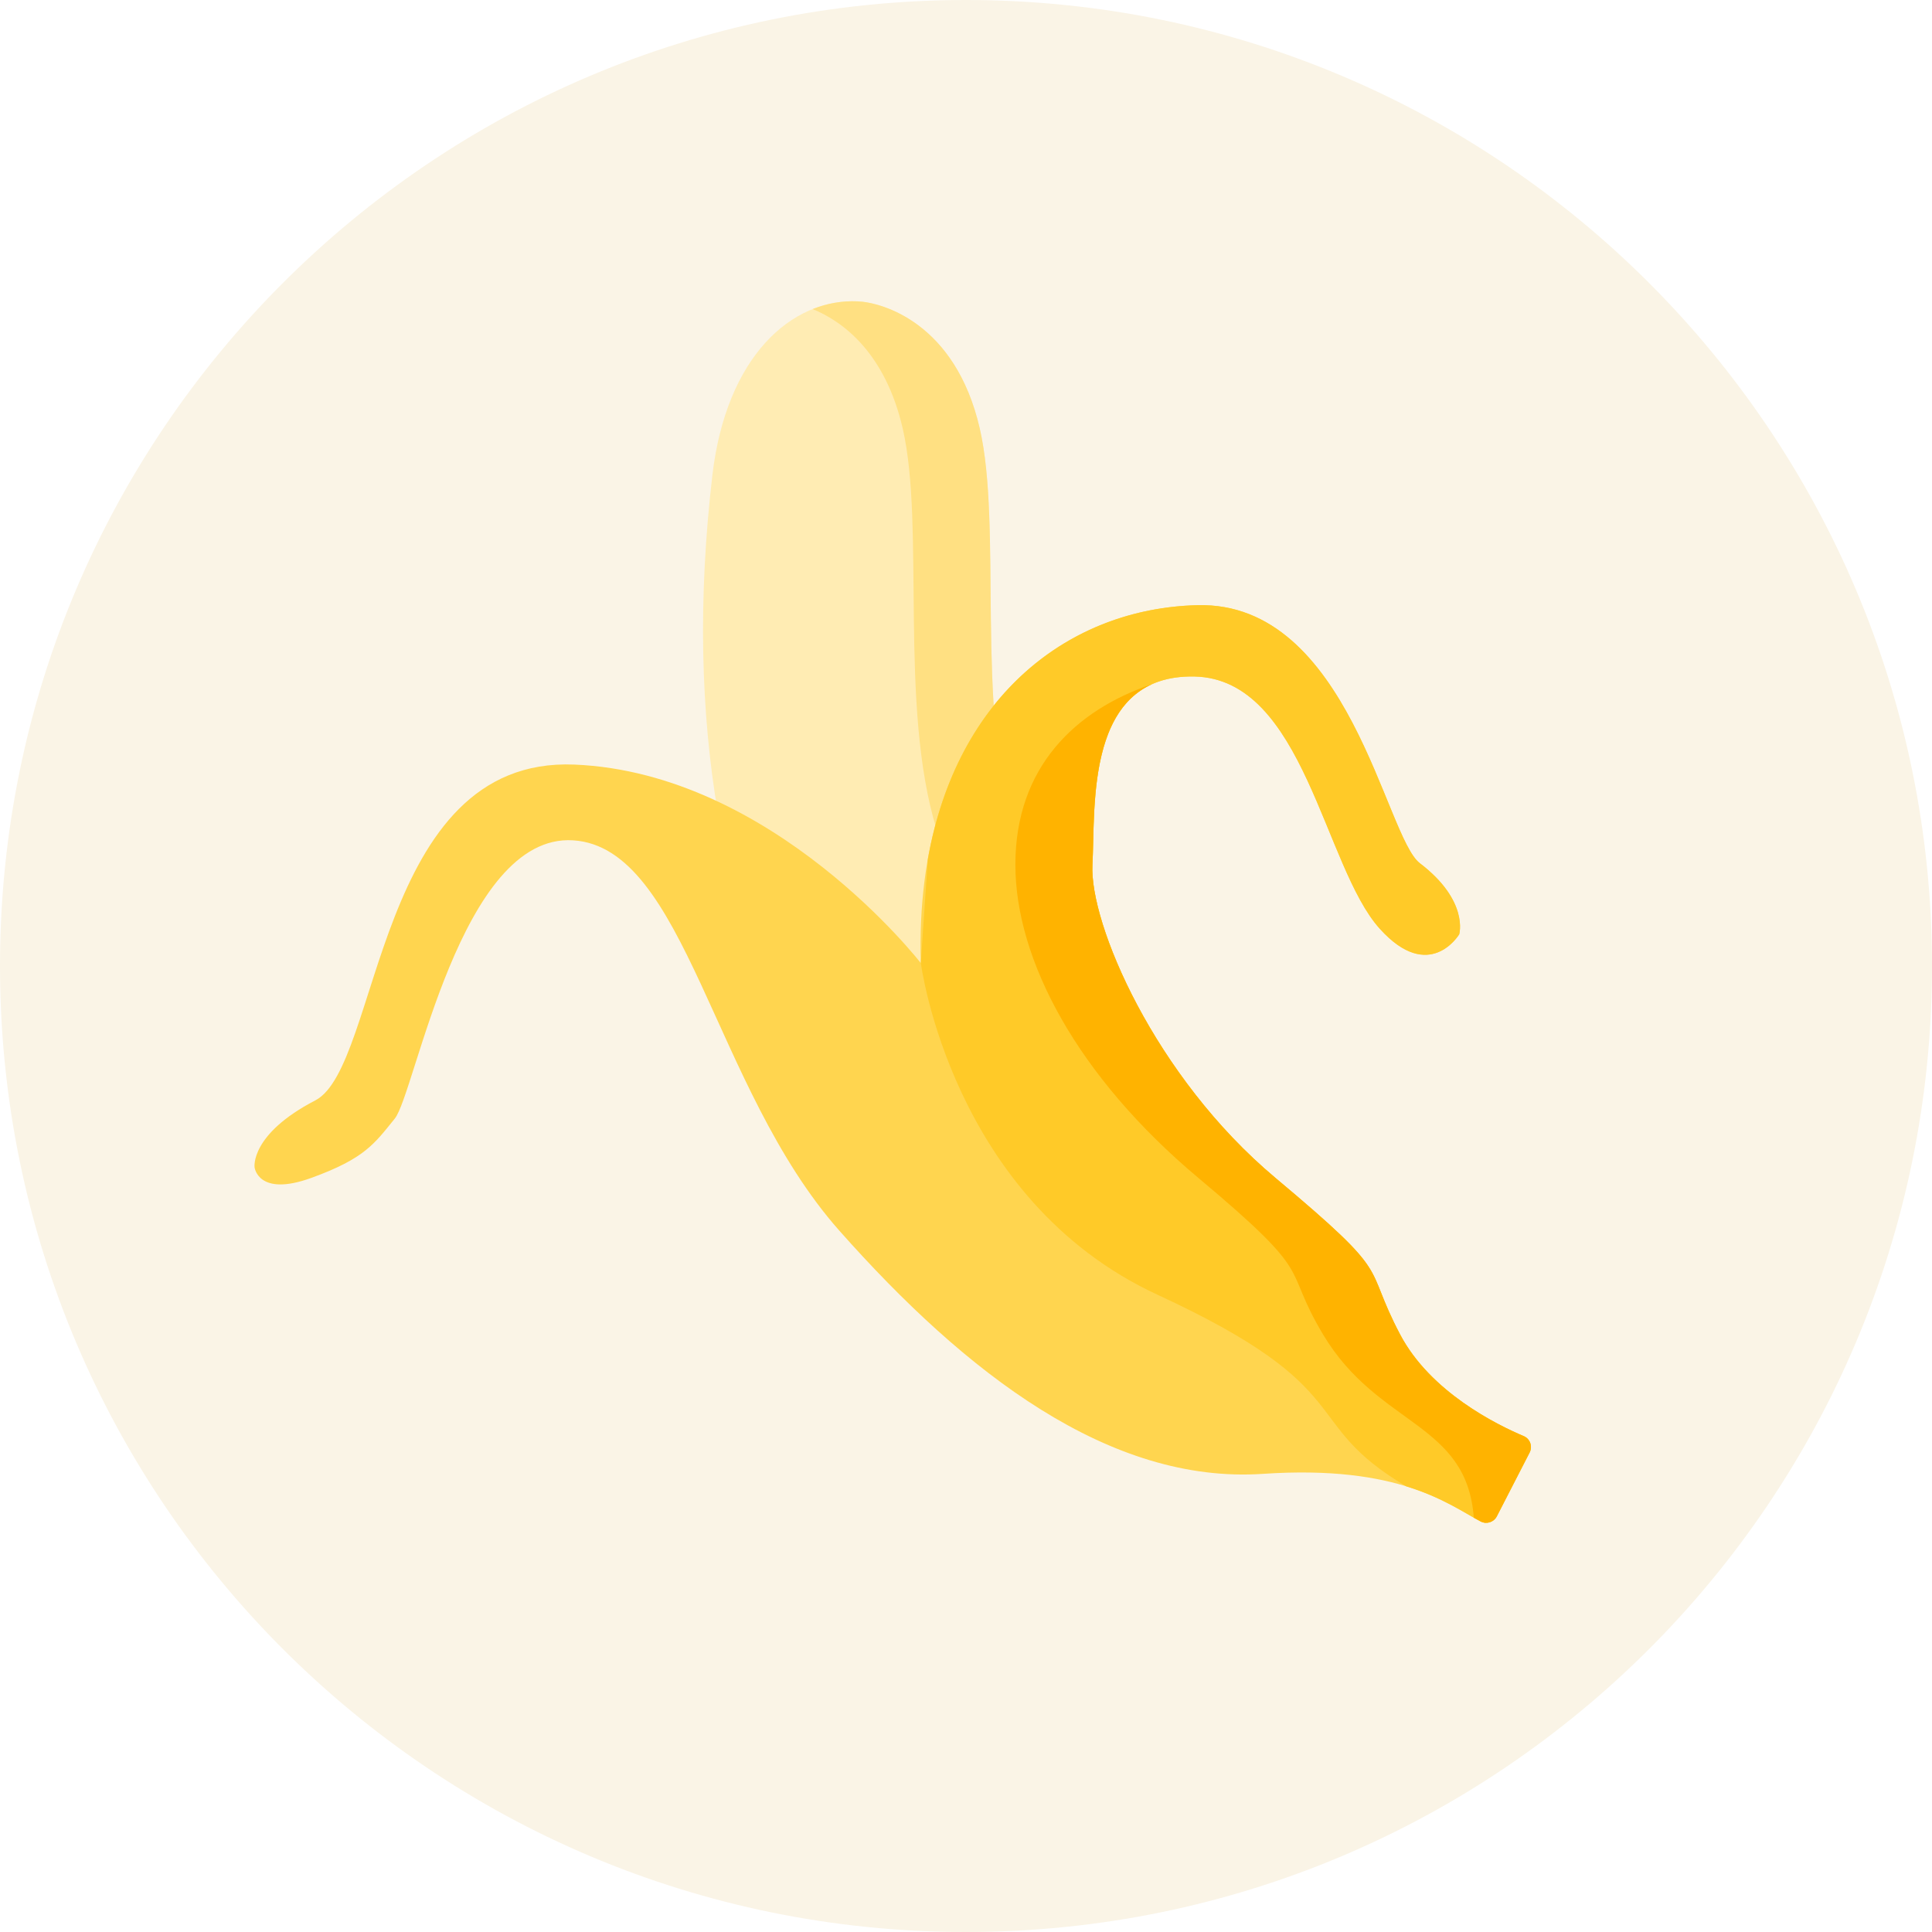
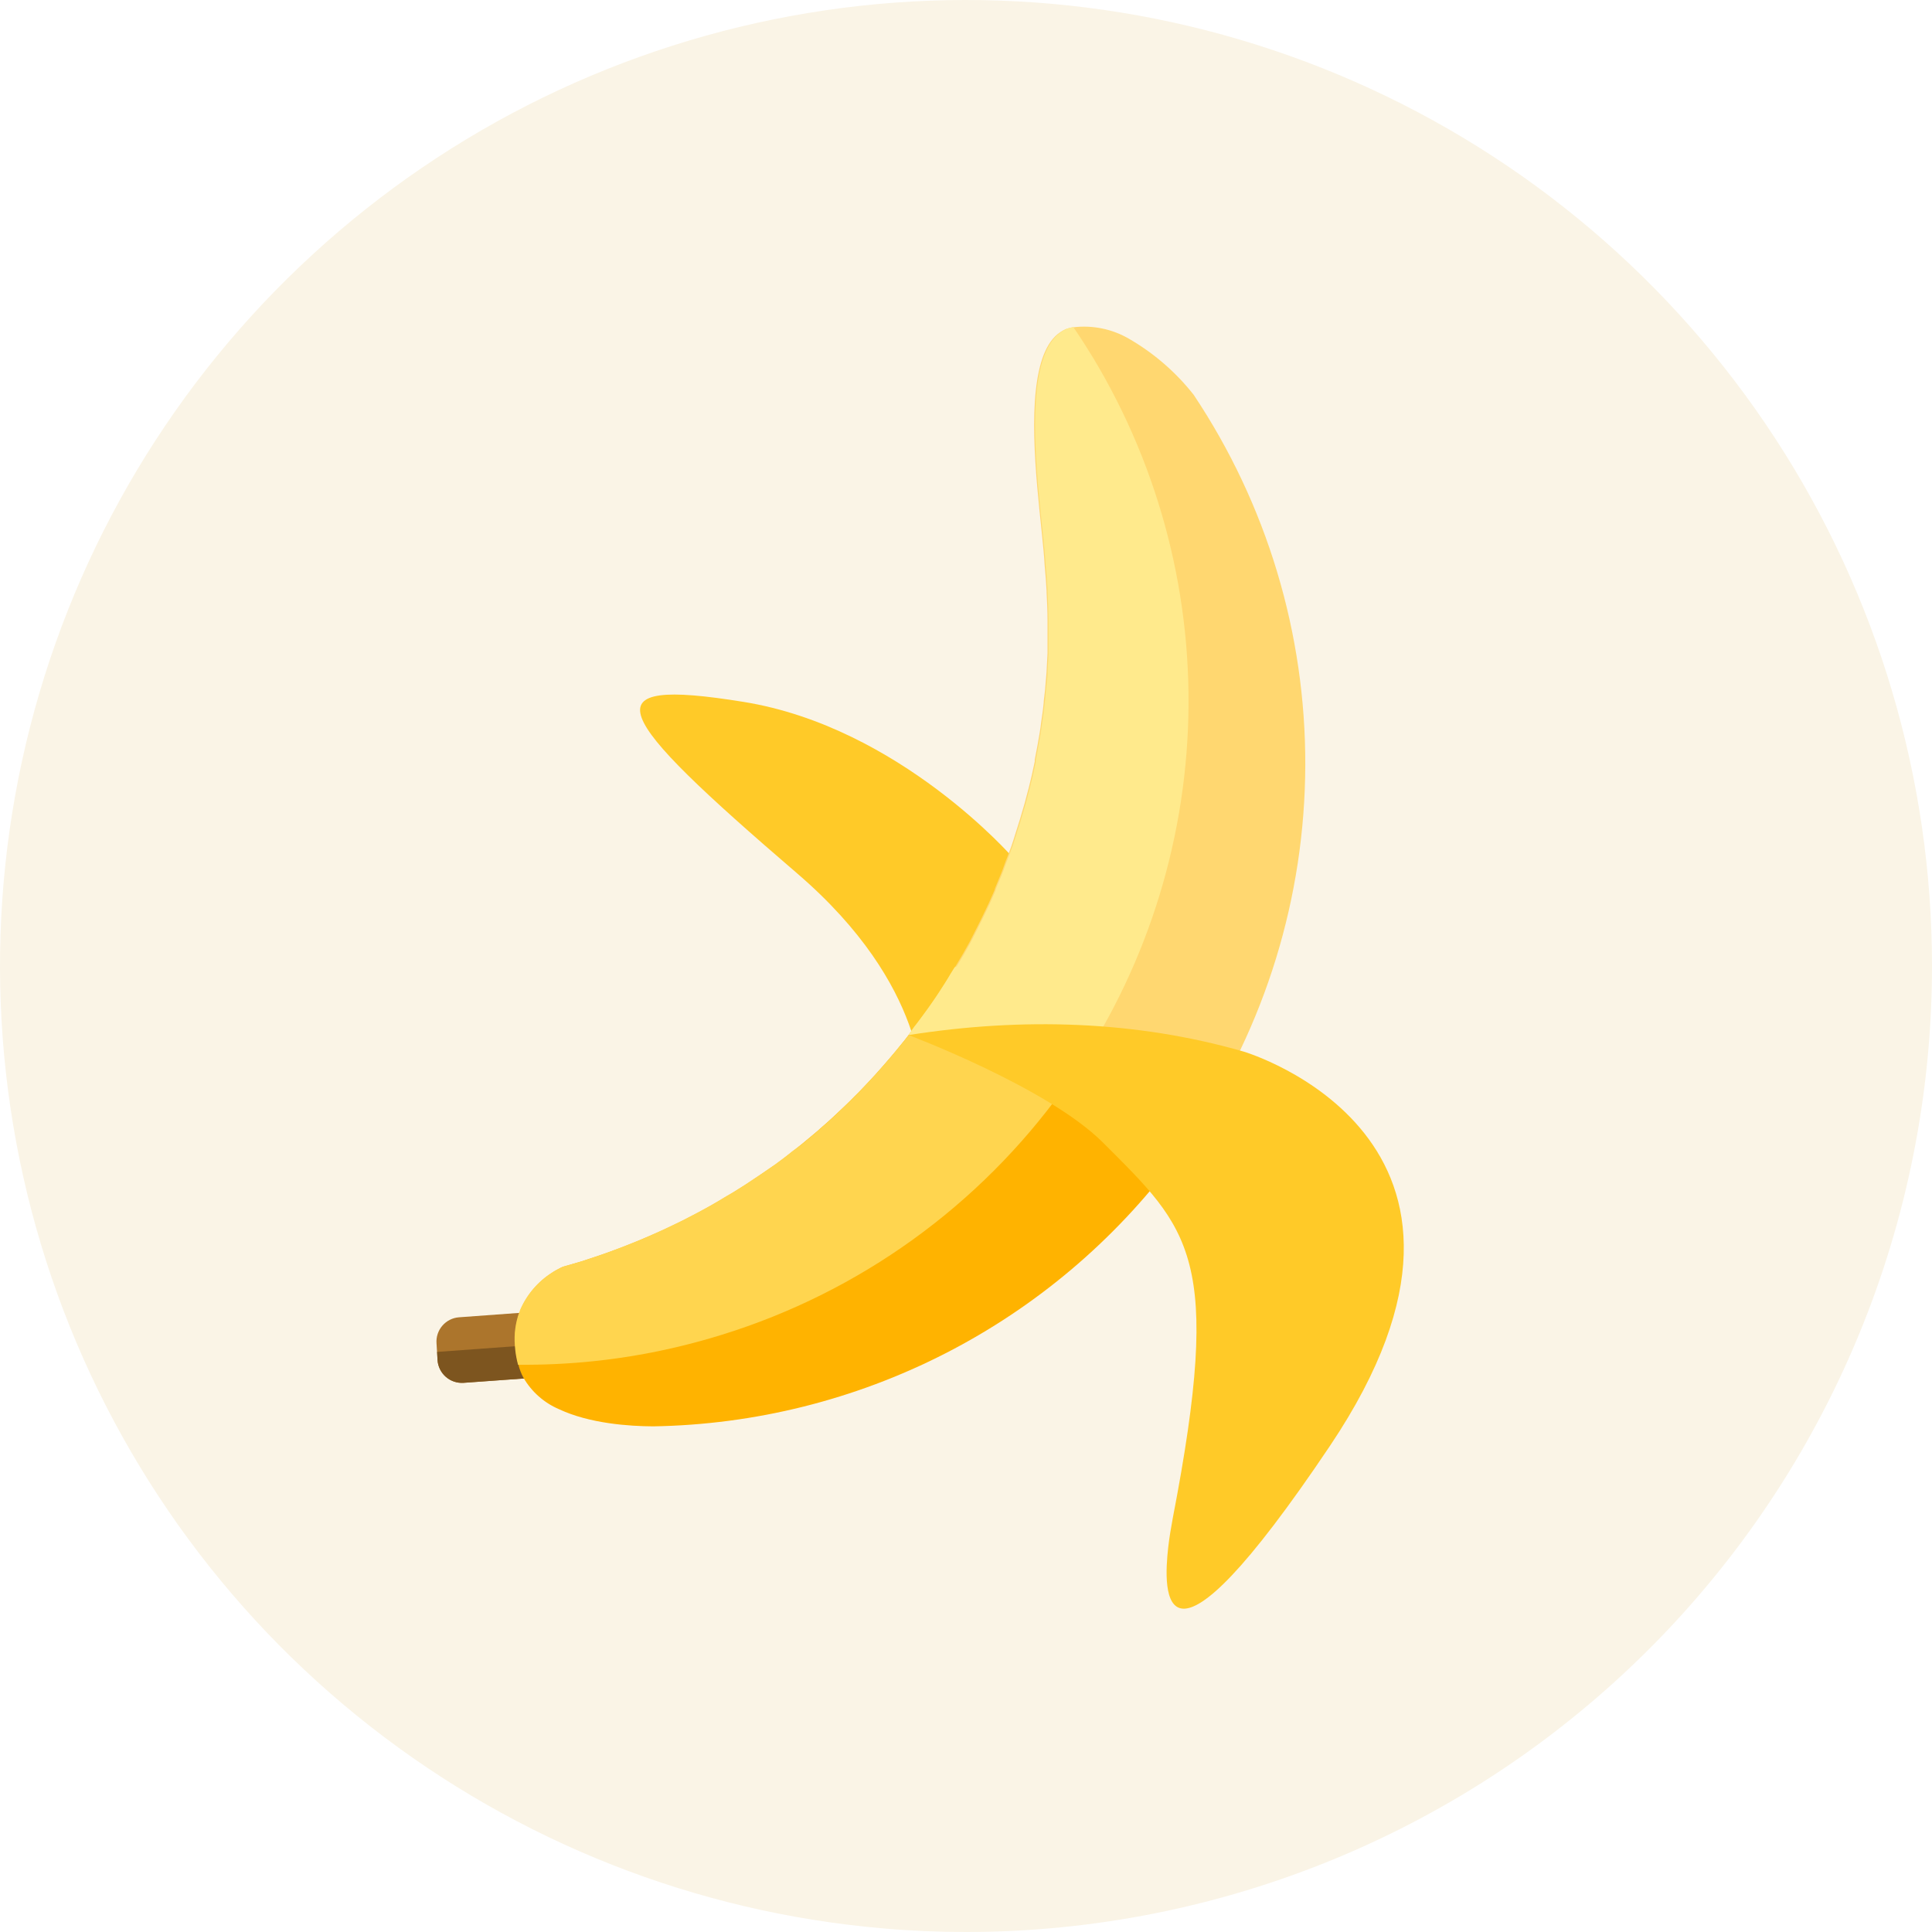
- <svg xmlns="http://www.w3.org/2000/svg" width="43" height="43" viewBox="0 0 43 43" fill="none">
-   <path fill-rule="evenodd" clip-rule="evenodd" d="M0 21.5C0 9.626 9.626 0 21.5 0C33.374 0 43 9.626 43 21.5C43 33.374 33.374 43 21.5 43C9.626 43 0 33.374 0 21.5Z" fill="#FAF4E6" />
-   <path d="M29.029 27.028C29.01 27.018 27.074 25.993 25.212 23.582C24.053 22.081 23.16 20.358 22.559 18.461C21.712 15.701 22.309 11.719 21.805 9.535C21.264 7.184 19.635 6.73 19.087 6.707C17.617 6.643 16.163 7.935 15.855 10.578C14.564 21.644 19.437 28.487 26.439 32.259C27.821 32.962 29.641 32.401 30.349 30.938C31.064 29.494 30.473 27.743 29.029 27.028Z" fill="#FFECB3" />
-   <path d="M29.029 27.028C29.01 27.018 27.074 25.993 25.212 23.582C24.053 22.081 23.16 20.358 22.559 18.461C21.712 15.7 22.309 11.719 21.806 9.535C21.264 7.184 19.635 6.73 19.087 6.707C18.748 6.692 18.41 6.75 18.087 6.879C18.79 7.166 19.709 7.88 20.091 9.535C20.595 11.719 19.998 15.7 20.845 18.461C21.446 20.358 22.338 22.081 23.497 23.582C25.36 25.993 27.296 27.018 27.314 27.028C28.759 27.743 29.35 29.494 28.634 30.938C28.269 31.693 27.608 32.206 26.864 32.431C28.173 32.84 29.712 32.255 30.349 30.938C31.064 29.494 30.473 27.743 29.029 27.028Z" fill="#FFE082" />
-   <path d="M20.494 21.435C20.494 21.435 17.213 17.199 12.781 17.017C8.35 16.835 8.475 23.735 7.018 24.491C5.56 25.247 5.666 25.98 5.666 25.98C5.666 25.98 5.739 26.648 6.929 26.216C8.119 25.784 8.33 25.459 8.786 24.897C9.241 24.335 10.244 18.542 12.756 18.703C15.269 18.863 15.861 24.205 18.678 27.387C21.495 30.568 24.697 33.034 28.112 32.803C31.158 32.597 32.243 33.489 32.954 33.862C33.085 33.931 33.246 33.88 33.313 33.749L34.044 32.328C34.115 32.191 34.054 32.023 33.912 31.963C33.308 31.708 31.837 30.981 31.163 29.704C30.304 28.076 31.078 28.472 28.386 26.216C25.693 23.959 24.244 20.549 24.314 19.245C24.384 17.94 24.142 15.006 26.585 15.057C29.028 15.109 29.46 19.287 30.709 20.671C31.816 21.899 32.477 20.795 32.477 20.795C32.477 20.795 32.701 20.05 31.599 19.211C30.829 18.625 30.027 13.385 26.65 13.469C23.273 13.553 20.34 16.264 20.494 21.435Z" fill="#FFD54F" />
-   <path d="M33.912 31.963C33.309 31.708 31.838 30.981 31.164 29.704C30.304 28.076 31.079 28.472 28.386 26.215C25.694 23.959 24.245 20.549 24.314 19.245C24.384 17.94 24.143 15.006 26.586 15.057C29.029 15.109 29.46 19.287 30.71 20.671C31.817 21.899 32.477 20.795 32.477 20.795C32.477 20.795 32.702 20.05 31.6 19.211C30.83 18.625 30.028 13.385 26.651 13.469C23.819 13.54 21.301 15.457 20.651 19.122C20.554 20.511 20.495 21.435 20.495 21.435C20.495 21.435 21.171 26.694 25.761 28.816C30.35 30.938 28.87 31.641 31.294 33.079C31.294 33.079 31.295 33.08 31.295 33.08C32.104 33.328 32.581 33.666 32.954 33.862C33.085 33.931 33.246 33.88 33.314 33.749L34.045 32.328C34.115 32.191 34.055 32.023 33.912 31.963Z" fill="#FFCA28" />
-   <path d="M33.912 31.963C33.308 31.708 31.837 30.982 31.163 29.704C30.304 28.076 31.078 28.472 28.386 26.216C25.693 23.959 24.244 20.55 24.314 19.245C24.373 18.141 24.209 15.87 25.638 15.229C23.935 15.802 22.599 17.077 22.599 19.245C22.599 21.363 23.979 23.959 26.671 26.216C29.364 28.472 28.503 28.124 29.449 29.704C30.675 31.755 32.645 31.645 32.802 33.779C32.855 33.809 32.905 33.837 32.954 33.862C33.085 33.931 33.246 33.88 33.314 33.749L34.044 32.328C34.115 32.191 34.054 32.023 33.912 31.963Z" fill="#FFB300" />
+ <svg xmlns="http://www.w3.org/2000/svg" width="36" height="36" viewBox="0 0 36 36" fill="none">
+   <path d="M36 18C36 22.774 34.104 27.352 30.728 30.728C27.352 34.104 22.774 36 18 36C17.481 36 16.966 35.978 16.457 35.933C12.976 35.634 9.657 34.327 6.905 32.173C4.153 30.02 2.088 27.111 0.961 23.804C-0.165 20.496 -0.305 16.932 0.56 13.546C1.424 10.161 3.255 7.1 5.83 4.738C8.405 2.375 11.611 0.813 15.059 0.242C18.506 -0.329 22.045 0.116 25.244 1.522C28.443 2.928 31.163 5.235 33.073 8.161C34.983 11.087 36 14.506 36 18Z" fill="#FAF4E6" />
+   <path d="M17.172 20.299C17.172 20.299 17.308 18.384 14.859 16.279C11.356 13.27 10.954 12.609 13.857 13.079C16.761 13.549 18.875 15.982 18.875 15.982" fill="#FFCA28" />
+   <path d="M11.058 25.593L10.969 24.369L8.552 24.546C8.432 24.555 8.321 24.611 8.242 24.703C8.164 24.794 8.125 24.912 8.134 25.032L8.153 25.347C8.162 25.467 8.218 25.578 8.309 25.657C8.4 25.736 8.518 25.775 8.638 25.767L11.058 25.593Z" fill="#AC752C" />
+   <path d="M11.057 25.593L11.012 24.982L8.145 25.191L8.153 25.347C8.162 25.467 8.218 25.578 8.309 25.657C8.4 25.736 8.518 25.775 8.638 25.767L11.057 25.593Z" fill="#7D551F" />
+   <path d="M21.731 21.41C21.308 20.963 20.825 20.576 20.296 20.262C19.782 19.946 19.232 19.695 18.693 19.432C18.216 19.199 17.783 18.935 17.264 18.833L17.193 18.933C17.169 18.967 17.143 18.999 17.12 19.032C17.067 19.108 17.01 19.183 16.952 19.259L16.93 19.287L16.857 19.382C16.831 19.415 16.803 19.447 16.776 19.481C16.718 19.555 16.658 19.627 16.596 19.698C16.416 19.912 16.226 20.122 16.028 20.325C15.995 20.36 15.961 20.393 15.928 20.425C15.875 20.48 15.821 20.534 15.766 20.586L15.649 20.697C15.609 20.736 15.571 20.772 15.531 20.808L15.505 20.832C15.446 20.887 15.384 20.943 15.322 20.995L15.279 21.033C15.255 21.056 15.231 21.078 15.205 21.098L15.13 21.161C15.066 21.214 15.002 21.268 14.94 21.319C14.851 21.392 14.758 21.466 14.665 21.536C14.572 21.607 14.516 21.651 14.439 21.705L14.396 21.734L14.209 21.863C14.109 21.933 14.005 22.003 13.899 22.07C13.685 22.209 13.464 22.343 13.236 22.47C12.825 22.703 12.4 22.91 11.963 23.091C11.777 23.171 11.587 23.245 11.395 23.314C11.299 23.349 11.201 23.384 11.104 23.416C11.006 23.448 10.933 23.474 10.847 23.501C10.729 23.537 10.612 23.57 10.495 23.603C10.465 23.616 10.436 23.63 10.407 23.646C10.392 23.655 10.374 23.665 10.355 23.674L10.325 23.692L10.296 23.711C10.025 23.881 9.815 24.13 9.692 24.424C9.692 24.433 9.692 24.442 9.682 24.453C9.61 24.652 9.582 24.864 9.601 25.074C9.608 25.195 9.628 25.314 9.66 25.43C9.681 25.514 9.712 25.596 9.754 25.672C9.905 25.934 10.139 26.14 10.418 26.259C10.986 26.526 11.726 26.576 12.171 26.578C14.066 26.547 15.927 26.082 17.614 25.219C19.3 24.356 20.766 23.117 21.899 21.599C21.845 21.538 21.79 21.475 21.731 21.41Z" fill="#FFB300" />
+   <path d="M18.688 19.437C18.211 19.204 17.778 18.94 17.259 18.838L17.188 18.939C17.164 18.972 17.138 19.004 17.115 19.038C17.092 19.071 17.065 19.104 17.039 19.136C17.014 19.169 16.978 19.221 16.947 19.265L16.925 19.293L16.852 19.388C16.826 19.422 16.798 19.454 16.771 19.487C16.744 19.521 16.714 19.554 16.686 19.589L16.591 19.704C16.536 19.77 16.478 19.833 16.421 19.898C16.411 19.91 16.401 19.923 16.389 19.934L16.308 20.026C16.248 20.092 16.188 20.154 16.125 20.223L16.023 20.331C15.99 20.366 15.956 20.4 15.923 20.431C15.869 20.487 15.815 20.539 15.761 20.592L15.644 20.704C15.604 20.742 15.566 20.778 15.526 20.814L15.5 20.839C15.441 20.894 15.379 20.948 15.316 21.002L15.274 21.039L15.2 21.105L15.125 21.168C15.061 21.22 14.996 21.274 14.935 21.326L14.761 21.454L14.66 21.536C14.585 21.591 14.511 21.651 14.434 21.705L14.391 21.734L14.204 21.863C14.155 21.897 14.105 21.928 14.054 21.962L13.894 22.07C13.817 22.12 13.74 22.166 13.663 22.215L13.534 22.289C13.434 22.351 13.332 22.411 13.23 22.47L13.022 22.583L12.71 22.745L12.494 22.849C12.387 22.901 12.278 22.951 12.166 23L11.957 23.091C11.828 23.142 11.71 23.192 11.586 23.239L11.443 23.293C11.425 23.3 11.405 23.307 11.389 23.314C11.293 23.349 11.195 23.384 11.097 23.416L10.841 23.501C10.722 23.537 10.605 23.57 10.488 23.603C10.459 23.616 10.429 23.63 10.401 23.646C10.386 23.655 10.368 23.665 10.348 23.674L10.319 23.692L10.289 23.711C10.019 23.881 9.808 24.13 9.685 24.424C9.685 24.433 9.685 24.442 9.675 24.453C9.604 24.652 9.576 24.864 9.594 25.074C9.602 25.195 9.622 25.314 9.653 25.43H9.674C10.133 25.434 10.592 25.412 11.049 25.365C11.712 25.297 12.368 25.174 13.012 24.999C13.159 24.96 13.307 24.916 13.455 24.87C16.018 24.076 18.252 22.466 19.817 20.286C19.871 20.212 19.922 20.135 19.974 20.059C19.552 19.842 19.118 19.64 18.688 19.437Z" fill="#FFD54F" />
+   <path d="M22.221 21.147L19.811 20.299L16.93 19.287L16.952 19.259C16.983 19.216 17.015 19.174 17.044 19.13C17.074 19.086 17.095 19.064 17.12 19.031C17.146 18.998 17.169 18.966 17.194 18.932C17.257 18.846 17.319 18.761 17.378 18.675C17.418 18.619 17.456 18.56 17.494 18.503C17.57 18.386 17.645 18.271 17.714 18.152C17.739 18.113 17.764 18.073 17.788 18.033L17.81 17.996L17.939 17.78C17.982 17.703 18.024 17.627 18.067 17.552L18.203 17.284C18.241 17.209 18.279 17.134 18.315 17.058C18.351 16.982 18.391 16.896 18.431 16.815C18.442 16.788 18.455 16.762 18.465 16.737C18.49 16.683 18.513 16.629 18.536 16.573V16.562C18.568 16.482 18.603 16.404 18.635 16.323C18.643 16.305 18.651 16.287 18.657 16.269L18.675 16.224C18.697 16.166 18.716 16.111 18.736 16.054C18.757 15.998 18.774 15.963 18.789 15.918C18.805 15.873 18.824 15.826 18.841 15.78L18.853 15.745C18.862 15.716 18.873 15.687 18.882 15.657C18.891 15.628 18.901 15.6 18.91 15.568C18.974 15.37 19.035 15.173 19.091 14.974C19.118 14.873 19.145 14.774 19.171 14.672C19.208 14.528 19.241 14.384 19.271 14.236L19.281 14.192C19.281 14.179 19.281 14.167 19.281 14.156C19.316 13.986 19.346 13.815 19.375 13.642C19.384 13.584 19.393 13.526 19.399 13.468C19.406 13.411 19.415 13.354 19.424 13.295C19.433 13.236 19.441 13.166 19.448 13.091C19.448 13.048 19.457 13.008 19.461 12.962C19.471 12.889 19.477 12.813 19.483 12.737C19.489 12.662 19.494 12.609 19.5 12.534C19.507 12.416 19.512 12.297 19.519 12.177C19.519 12.117 19.519 12.049 19.519 11.993C19.519 11.97 19.519 11.947 19.519 11.925C19.52 11.902 19.52 11.879 19.519 11.856C19.519 11.811 19.519 11.765 19.519 11.72C19.519 11.675 19.519 11.614 19.519 11.563C19.519 11.388 19.511 11.216 19.502 11.041C19.502 11.032 19.502 11.023 19.502 11.014C19.493 10.856 19.482 10.697 19.466 10.537C19.433 9.88 19.182 8.352 19.302 7.266C19.357 6.771 19.489 6.366 19.757 6.19C19.79 6.167 19.825 6.147 19.862 6.131C19.901 6.118 19.941 6.108 19.981 6.1H19.988C20.355 6.053 20.727 6.129 21.045 6.317C21.506 6.585 21.912 6.937 22.242 7.356C23.606 9.4 24.33 11.804 24.322 14.261C24.315 16.718 23.577 19.117 22.201 21.154L22.221 21.147Z" fill="#FFD770" />
+   <path d="M19.811 20.299C21.227 18.334 22.035 15.996 22.136 13.575C22.237 11.155 21.625 8.758 20.377 6.681C20.303 6.56 20.227 6.438 20.15 6.319C20.101 6.243 20.048 6.167 19.999 6.094C19.959 6.101 19.919 6.112 19.88 6.125C19.843 6.141 19.808 6.161 19.775 6.184C19.507 6.362 19.375 6.765 19.32 7.259C19.2 8.341 19.448 9.874 19.484 10.53C19.5 10.691 19.511 10.85 19.52 11.008C19.52 11.017 19.52 11.026 19.52 11.035C19.529 11.21 19.536 11.382 19.537 11.557C19.537 11.572 19.537 11.59 19.537 11.604V11.729C19.537 11.774 19.537 11.82 19.537 11.865C19.538 11.888 19.538 11.911 19.537 11.934C19.537 11.956 19.537 11.979 19.537 12.002C19.537 12.064 19.537 12.131 19.537 12.186C19.53 12.306 19.525 12.425 19.518 12.543C19.518 12.611 19.509 12.68 19.501 12.746C19.493 12.813 19.487 12.898 19.479 12.971C19.479 13.014 19.47 13.053 19.466 13.1C19.459 13.169 19.451 13.237 19.442 13.304C19.433 13.371 19.425 13.421 19.417 13.477C19.41 13.534 19.402 13.593 19.393 13.651C19.363 13.82 19.334 13.991 19.299 14.165C19.299 14.176 19.299 14.188 19.299 14.201L19.289 14.246C19.259 14.393 19.226 14.537 19.189 14.681C19.163 14.783 19.136 14.882 19.109 14.983C19.052 15.182 18.992 15.38 18.928 15.576C18.919 15.609 18.91 15.637 18.9 15.666C18.889 15.696 18.88 15.726 18.871 15.754L18.858 15.789C18.842 15.835 18.825 15.881 18.807 15.927C18.789 15.973 18.773 16.018 18.755 16.063C18.736 16.108 18.715 16.175 18.693 16.233L18.675 16.278C18.669 16.296 18.661 16.314 18.653 16.332C18.621 16.413 18.586 16.491 18.554 16.571V16.582C18.531 16.638 18.508 16.692 18.483 16.746C18.473 16.771 18.46 16.797 18.449 16.824C18.409 16.905 18.372 16.987 18.333 17.067C18.295 17.146 18.259 17.218 18.221 17.293L18.085 17.561C18.042 17.636 18 17.712 17.957 17.789L17.828 18.005L17.788 18.024C17.764 18.064 17.739 18.104 17.714 18.143C17.645 18.262 17.57 18.377 17.494 18.494C17.456 18.551 17.418 18.61 17.378 18.666C17.319 18.752 17.257 18.838 17.194 18.923C17.169 18.957 17.143 18.989 17.12 19.022C17.097 19.056 17.07 19.089 17.044 19.121C17.019 19.153 16.983 19.206 16.952 19.25L16.93 19.278L19.811 20.299Z" fill="#FFEA8C" />
+   <path d="M16.93 19.287C16.93 19.287 19.52 20.259 20.55 21.288C22.172 22.91 22.795 23.408 21.852 28.293C21.819 28.471 21.789 28.65 21.768 28.831C21.677 29.643 21.587 31.701 24.785 26.937C28.63 21.207 23.177 19.596 23.177 19.596C21.172 19.017 19.044 18.954 16.93 19.287Z" fill="#FFCA28" />
</svg>
